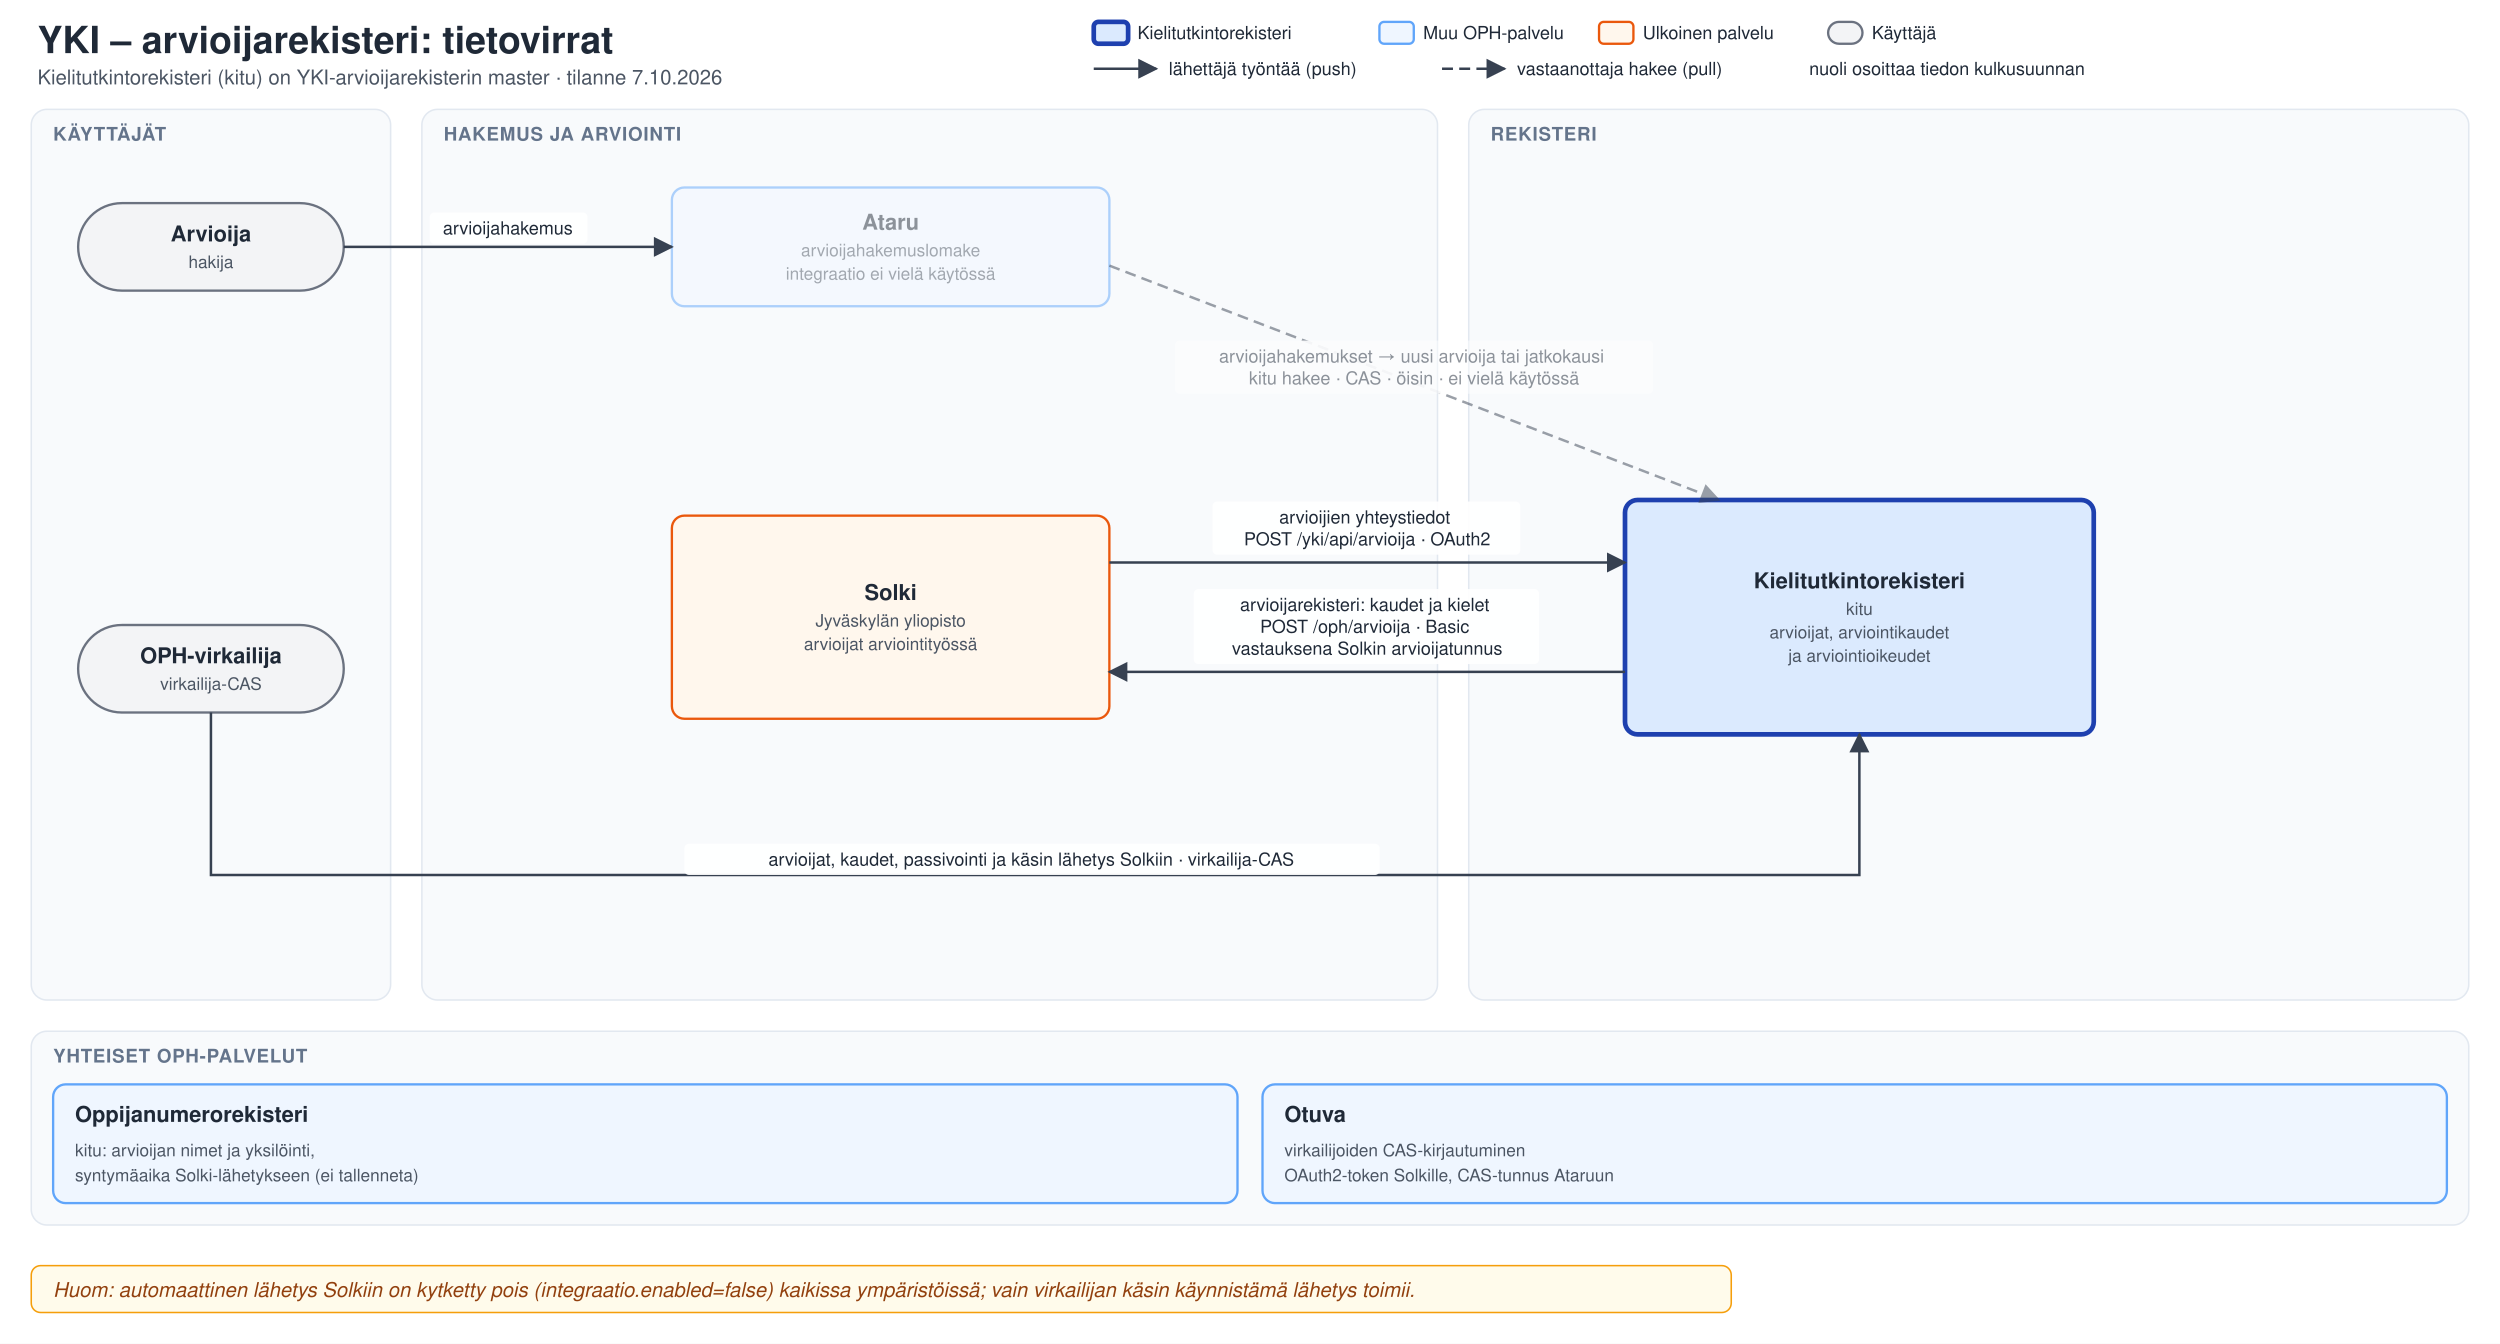
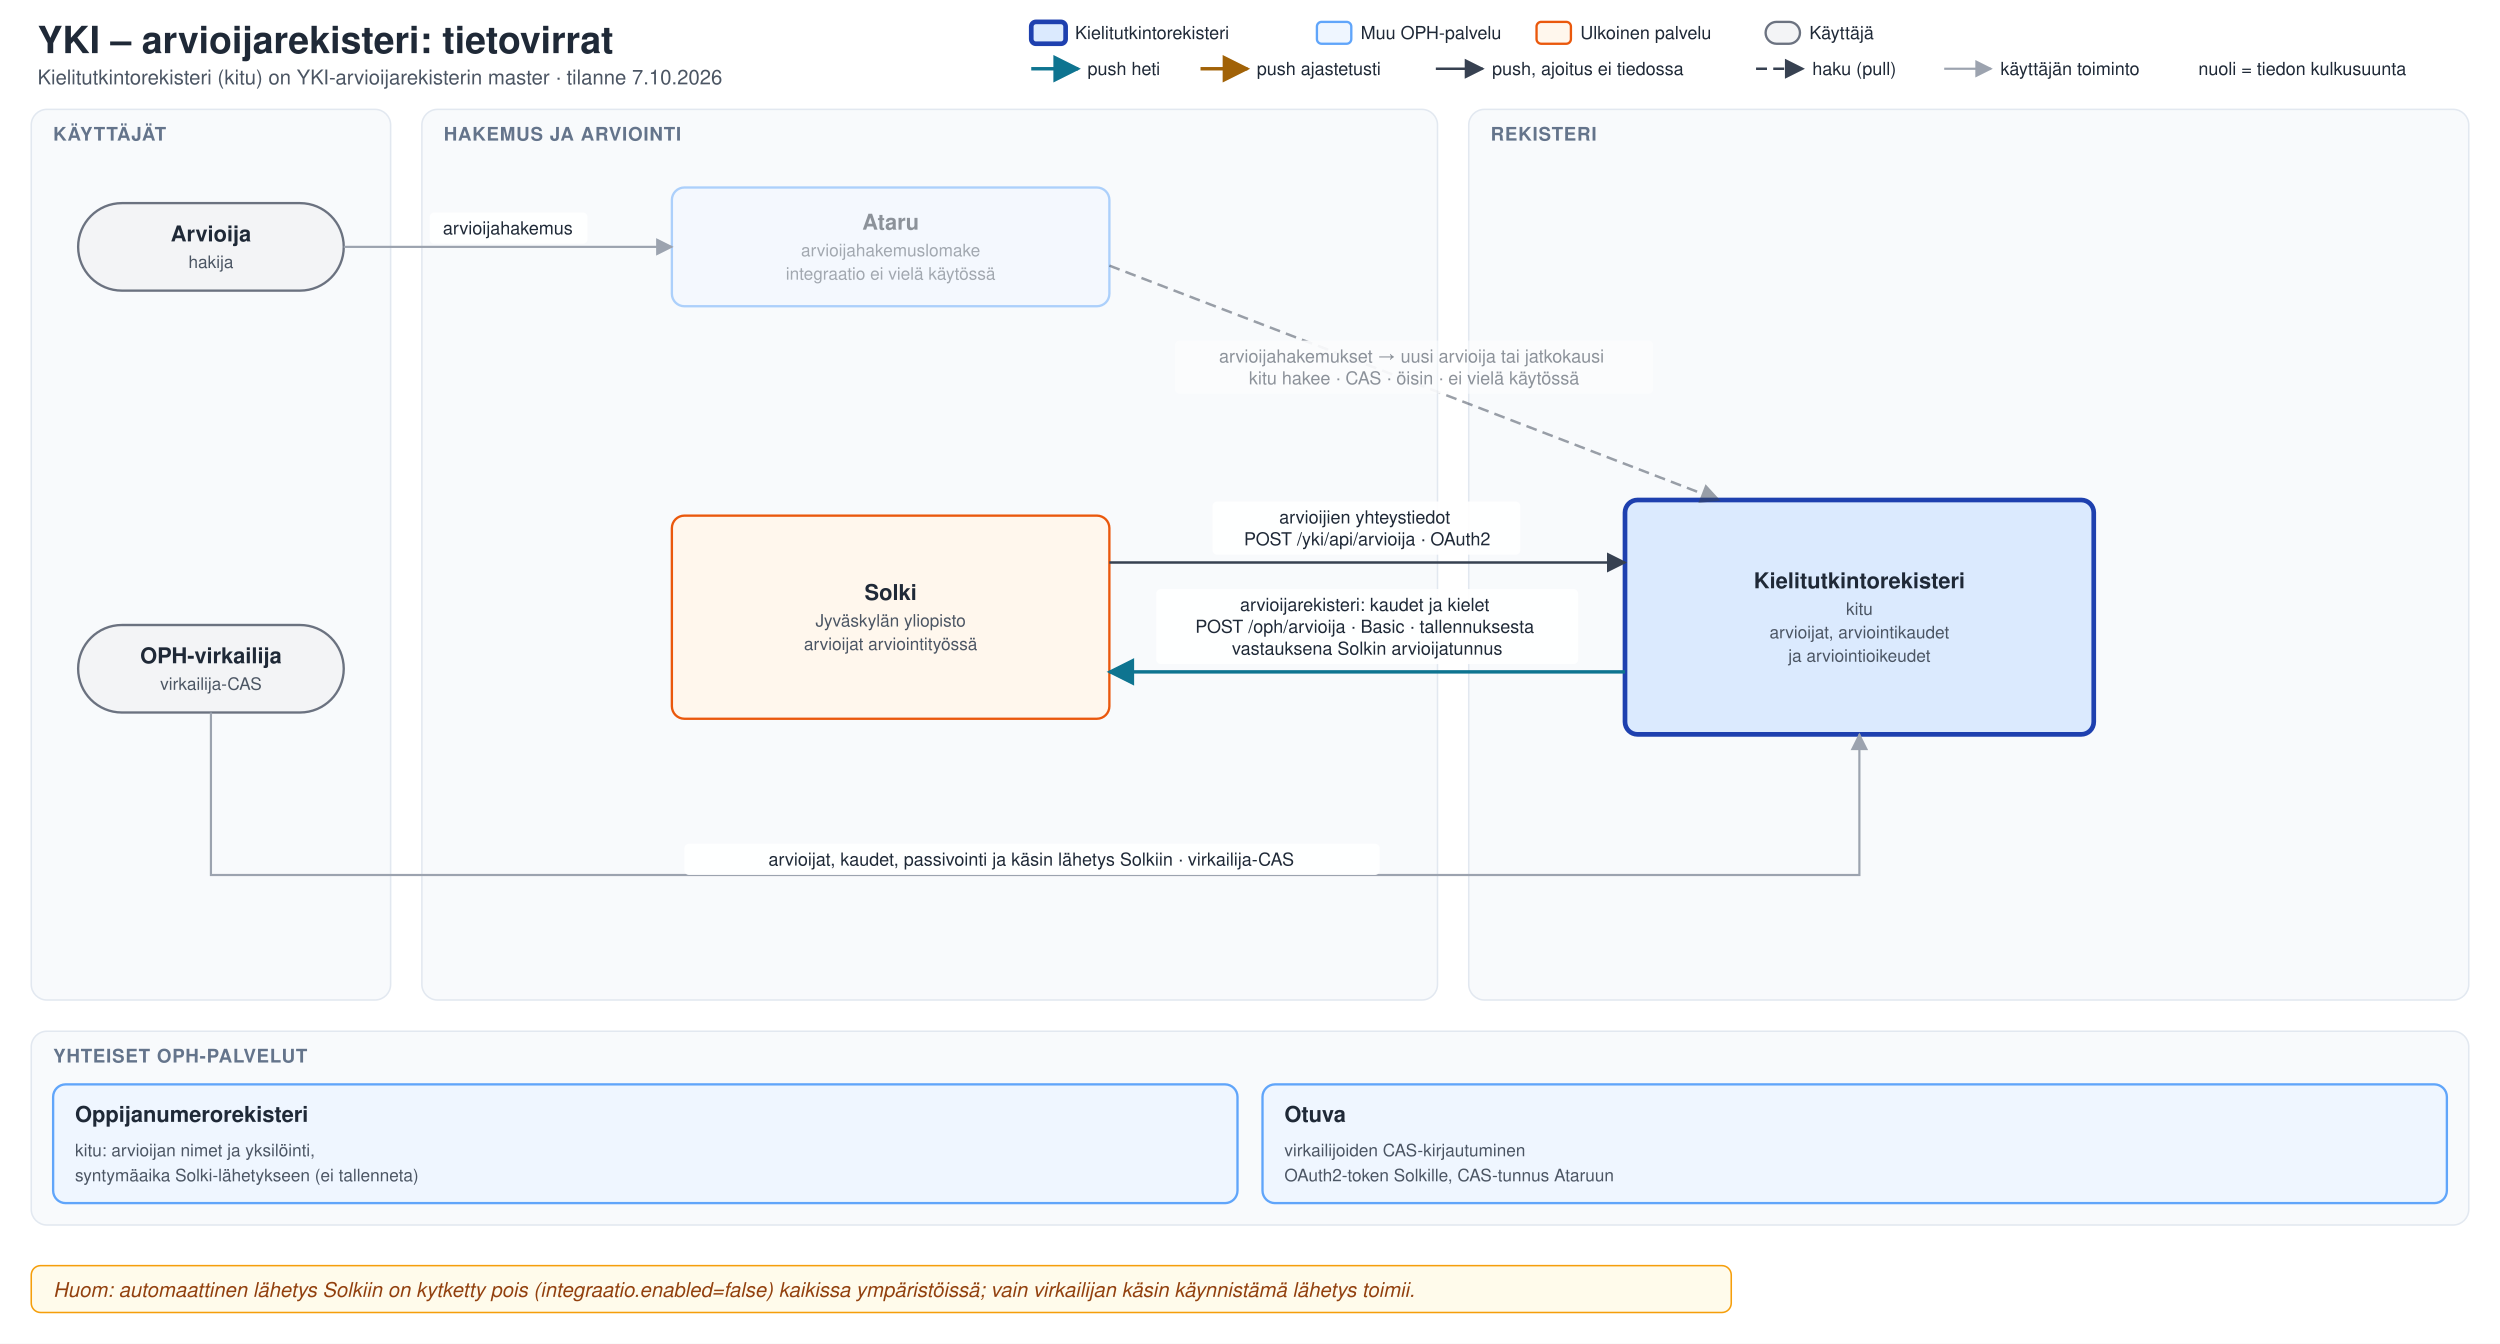
<svg xmlns="http://www.w3.org/2000/svg" width="1600" height="860" viewBox="0 0 1600 860">
  <defs>
    <style>
    text { font-family: Helvetica, Arial, sans-serif; fill: #1f2937; }
    .tausta { fill: #ffffff; }
    .otsikko { font-size: 24px; font-weight: bold; }
    .alaotsikko { font-size: 13px; fill: #4b5563; }
    .kaista { fill: #f8fafc; stroke: #e2e8f0; stroke-width: 1; }
    .kaistan-nimi { font-size: 12px; font-weight: bold; fill: #64748b; letter-spacing: 0.5px; }
    .laatikko rect { stroke-width: 1.5; }
    .nimi { font-size: 14px; font-weight: bold; }
    .lisatieto { font-size: 11px; fill: #4b5563; }
    .kitu rect { fill: #dbeafe; stroke: #1e40af; stroke-width: 3; }
    .kios rect { fill: #ede9fe; stroke: #6d28d9; stroke-width: 2.5; }
    .oph rect { fill: #eff6ff; stroke: #60a5fa; }
    .ulkoinen rect { fill: #fff7ed; stroke: #ea580c; }
    .infra rect { fill: #f0fdf4; stroke: #16a34a; }
    .toimija rect { fill: #f3f4f6; stroke: #6b7280; }
    .ryhma { fill: #f5f9ff; stroke: #60a5fa; stroke-width: 1.5; stroke-dasharray: 4 3; }
    .ryhman-nimi { font-size: 14px; font-weight: bold; fill: #1e3a8a; }
    .nuoli path { fill: none; stroke: #374151; stroke-width: 1.6; }
+     .heti path { stroke: #0e7490; stroke-width: 2.2; }
+     .ajastettu path { stroke: #a16207; stroke-width: 2.2; }
    .pull path { stroke-dasharray: 7 4; }
+     .kayttaja path { stroke: #9ca3af; stroke-width: 1.4; }
    .nuolen-teksti rect { fill: #ffffff; fill-opacity: 0.92; }
    .nuolen-teksti text { font-size: 11.5px; }
    .ei-kaytossa { opacity: 0.5; }
    .huom { font-size: 13px; font-style: italic; fill: #92400e; }
    .huom-tausta { fill: #fffbeb; stroke: #f59e0b; stroke-width: 1; }
    .selite { font-size: 11.5px; }
    </style>
-     <marker id="karki" viewBox="0 0 10 10" refX="9" refY="5" markerWidth="8" markerHeight="8" orient="auto-start-reverse">
+     <marker id="karki-heti" viewBox="0 0 10 10" refX="9" refY="5" markerWidth="8" markerHeight="8" orient="auto-start-reverse">
+       <path d="M 0,0 L 10,5 L 0,10 z" fill="#0e7490" />
+     </marker>
+     <marker id="karki-ajastettu" viewBox="0 0 10 10" refX="9" refY="5" markerWidth="8" markerHeight="8" orient="auto-start-reverse">
+       <path d="M 0,0 L 10,5 L 0,10 z" fill="#a16207" />
+     </marker>
+     <marker id="karki-push" viewBox="0 0 10 10" refX="9" refY="5" markerWidth="8" markerHeight="8" orient="auto-start-reverse">
      <path d="M 0,0 L 10,5 L 0,10 z" fill="#374151" />
+     </marker>
+     <marker id="karki-pull" viewBox="0 0 10 10" refX="9" refY="5" markerWidth="8" markerHeight="8" orient="auto-start-reverse">
+       <path d="M 0,0 L 10,5 L 0,10 z" fill="#374151" />
+     </marker>
+     <marker id="karki-kayttaja" viewBox="0 0 10 10" refX="9" refY="5" markerWidth="8" markerHeight="8" orient="auto-start-reverse">
+       <path d="M 0,0 L 10,5 L 0,10 z" fill="#9ca3af" />
    </marker>
  </defs>
  <rect class="tausta" x="0" y="0" width="1600" height="860" />
  <g id="otsikko">
    <text class="otsikko" x="24" y="34">YKI – arvioijarekisteri: tietovirrat</text>
    <text class="alaotsikko" x="24" y="54">Kielitutkintorekisteri (kitu) on YKI-arvioijarekisterin master · tilanne 7.10.2026</text>
  </g>
  <g id="selite">
    <g class="laatikko kitu">
-       <rect x="700" y="14" width="22" height="14" rx="3" />
-     </g>
-     <text class="selite" x="728" y="25">Kielitutkintorekisteri</text>
+       <rect x="660" y="14" width="22" height="14" rx="3" />
+     </g>
+     <text class="selite" x="688" y="25">Kielitutkintorekisteri</text>
    <g class="laatikko oph">
-       <rect x="882.825" y="14" width="22" height="14" rx="3" />
-     </g>
-     <text class="selite" x="910.825" y="25">Muu OPH-palvelu</text>
+       <rect x="842.825" y="14" width="22" height="14" rx="3" />
+     </g>
+     <text class="selite" x="870.825" y="25">Muu OPH-palvelu</text>
    <g class="laatikko ulkoinen">
-       <rect x="1023.388" y="14" width="22" height="14" rx="3" />
-     </g>
-     <text class="selite" x="1051.388" y="25">Ulkoinen palvelu</text>
+       <rect x="983.388" y="14" width="22" height="14" rx="3" />
+     </g>
+     <text class="selite" x="1011.388" y="25">Ulkoinen palvelu</text>
    <g class="laatikko toimija">
-       <rect x="1169.988" y="14" width="22" height="14" rx="7" />
-     </g>
-     <text class="selite" x="1197.988" y="25">Käyttäjä</text>
+       <rect x="1129.988" y="14" width="22" height="14" rx="7" />
+     </g>
+     <text class="selite" x="1157.988" y="25">Käyttäjä</text>
+     <g class="nuoli heti">
+       <path d="M 660,44 L 690,44" marker-end="url(#karki-heti)" />
+     </g>
+     <text class="selite" x="696" y="48">push heti</text>
+     <g class="nuoli ajastettu">
+       <path d="M 768.337,44 L 798.337,44" marker-end="url(#karki-ajastettu)" />
+     </g>
+     <text class="selite" x="804.337" y="48">push ajastetusti</text>
    <g class="nuoli push">
-       <path d="M 700,44 L 740,44" marker-end="url(#karki)" />
-     </g>
-     <text class="selite" x="748" y="48">lähettäjä työntää (push)</text>
+       <path d="M 918.938,44 L 948.938,44" marker-end="url(#karki-push)" />
+     </g>
+     <text class="selite" x="954.938" y="48">push, ajoitus ei tiedossa</text>
    <g class="nuoli pull">
-       <path d="M 922.9,44 L 962.9,44" marker-end="url(#karki)" />
-     </g>
-     <text class="selite" x="970.9" y="48">vastaanottaja hakee (pull)</text>
-     <text class="selite" x="1157.875" y="48">nuoli osoittaa tiedon kulkusuunnan</text>
+       <path d="M 1123.875,44 L 1153.875,44" marker-end="url(#karki-pull)" />
+     </g>
+     <text class="selite" x="1159.875" y="48">haku (pull)</text>
+     <g class="nuoli kayttaja">
+       <path d="M 1244.287,44 L 1274.287,44" marker-end="url(#karki-kayttaja)" />
+     </g>
+     <text class="selite" x="1280.287" y="48">käyttäjän toiminto</text>
+     <text class="selite" x="1406.962" y="48">nuoli = tiedon kulkusuunta</text>
  </g>
  <g id="kaista-toimijat">
    <rect class="kaista" x="20" y="70" width="230" height="570" rx="10" />
    <text class="kaistan-nimi" x="34" y="90">KÄYTTÄJÄT</text>
  </g>
  <g id="kaista-hakemus">
    <rect class="kaista" x="270" y="70" width="650" height="570" rx="10" />
    <text class="kaistan-nimi" x="284" y="90">HAKEMUS JA ARVIOINTI</text>
  </g>
  <g id="kaista-rekisteri">
    <rect class="kaista" x="940" y="70" width="640" height="570" rx="10" />
    <text class="kaistan-nimi" x="954" y="90">REKISTERI</text>
  </g>
  <g id="arvioija" class="laatikko toimija">
    <rect x="50" y="130" width="170" height="56" rx="28" />
    <text class="nimi" x="135" y="154.5" text-anchor="middle">Arvioija</text>
    <text class="lisatieto" x="135" y="171.5" text-anchor="middle">hakija</text>
  </g>
  <g id="virkailija" class="laatikko toimija">
    <rect x="50" y="400" width="170" height="56" rx="28" />
    <text class="nimi" x="135" y="424.5" text-anchor="middle">OPH-virkailija</text>
    <text class="lisatieto" x="135" y="441.5" text-anchor="middle">virkailija-CAS</text>
  </g>
  <g id="ataru" class="laatikko oph ei-kaytossa">
    <rect x="430" y="120" width="280" height="76" rx="8" />
    <text class="nimi" x="570" y="147" text-anchor="middle">Ataru</text>
    <text class="lisatieto" x="570" y="164" text-anchor="middle">arvioijahakemuslomake</text>
    <text class="lisatieto" x="570" y="179" text-anchor="middle">integraatio ei vielä käytössä</text>
  </g>
  <g id="solki" class="laatikko ulkoinen">
    <rect x="430" y="330" width="280" height="130" rx="8" />
    <text class="nimi" x="570" y="384" text-anchor="middle">Solki</text>
    <text class="lisatieto" x="570" y="401" text-anchor="middle">Jyväskylän yliopisto</text>
    <text class="lisatieto" x="570" y="416" text-anchor="middle">arvioijat arviointityössä</text>
  </g>
  <g id="kitu" class="laatikko kitu">
    <rect x="1040" y="320" width="300" height="150" rx="8" />
    <text class="nimi" x="1190" y="376.5" text-anchor="middle">Kielitutkintorekisteri</text>
    <text class="lisatieto" x="1190" y="393.5" text-anchor="middle">kitu</text>
    <text class="lisatieto" x="1190" y="408.5" text-anchor="middle">arvioijat, arviointikaudet</text>
    <text class="lisatieto" x="1190" y="423.5" text-anchor="middle">ja arviointioikeudet</text>
  </g>
-   <g id="arvioija-ataru" class="nuoli push">
-     <path d="M 220,158 L 430,158" marker-end="url(#karki)" />
+   <g id="arvioija-ataru" class="nuoli kayttaja">
+     <path d="M 220,158 L 430,158" marker-end="url(#karki-kayttaja)" />
    <g class="nuolen-teksti">
      <rect x="275" y="136" width="101" height="20" rx="3" />
      <text x="325" y="150" text-anchor="middle">
        <tspan x="325" y="150">arvioijahakemus</tspan>
      </text>
    </g>
  </g>
  <g id="kitu-hakee-atarusta" class="nuoli pull ei-kaytossa">
-     <path d="M 710,170 L 1100,320" marker-end="url(#karki)" />
+     <path d="M 710,170 L 1100,320" marker-end="url(#karki-pull)" />
    <g class="nuolen-teksti">
      <rect x="752" y="218" width="306" height="34" rx="3" />
      <text x="905" y="232" text-anchor="middle">
        <tspan x="905" y="232">arvioijahakemukset → uusi arvioija tai jatkokausi</tspan>
        <tspan x="905" y="246">kitu hakee · CAS · öisin · ei vielä käytössä</tspan>
      </text>
    </g>
  </g>
  <g id="solki-kitu-yhteystiedot" class="nuoli push">
-     <path d="M 710,360 L 1040,360" marker-end="url(#karki)" />
+     <path d="M 710,360 L 1040,360" marker-end="url(#karki-push)" />
    <g class="nuolen-teksti">
      <rect x="776" y="321" width="197" height="34" rx="3" />
      <text x="875" y="335" text-anchor="middle">
        <tspan x="875" y="335">arvioijien yhteystiedot</tspan>
        <tspan x="875" y="349">POST /yki/api/arvioija · OAuth2</tspan>
      </text>
    </g>
  </g>
-   <g id="kitu-solki-arvioijarekisteri" class="nuoli push">
-     <path d="M 1040,430 L 710,430" marker-end="url(#karki)" />
-     <g class="nuolen-teksti">
-       <rect x="764" y="377" width="221" height="48" rx="3" />
+   <g id="kitu-solki-arvioijarekisteri" class="nuoli heti">
+     <path d="M 1040,430 L 710,430" marker-end="url(#karki-heti)" />
+     <g class="nuolen-teksti">
+       <rect x="740" y="377" width="270" height="48" rx="3" />
      <text x="875" y="391" text-anchor="middle">
        <tspan x="875" y="391">arvioijarekisteri: kaudet ja kielet</tspan>
-         <tspan x="875" y="405">POST /oph/arvioija · Basic</tspan>
+         <tspan x="875" y="405">POST /oph/arvioija · Basic · tallennuksesta</tspan>
        <tspan x="875" y="419">vastauksena Solkin arvioijatunnus</tspan>
      </text>
    </g>
  </g>
-   <g id="virkailija-kitu" class="nuoli push">
-     <path d="M 135,456 L 135,560 L 1190,560 L 1190,470" marker-end="url(#karki)" />
+   <g id="virkailija-kitu" class="nuoli kayttaja">
+     <path d="M 135,456 L 135,560 L 1190,560 L 1190,470" marker-end="url(#karki-kayttaja)" />
    <g class="nuolen-teksti">
      <rect x="438" y="540" width="445" height="20" rx="3" />
      <text x="660" y="554" text-anchor="middle">
        <tspan x="660" y="554">arvioijat, kaudet, passivointi ja käsin lähetys Solkiin · virkailija-CAS</tspan>
      </text>
    </g>
  </g>
  <g id="kaista-yhteiset">
    <rect class="kaista" x="20" y="660" width="1560" height="124" rx="10" />
    <text class="kaistan-nimi" x="34" y="680">YHTEISET OPH-PALVELUT</text>
  </g>
  <g id="onr" class="laatikko oph">
    <rect x="34.0" y="694" width="758" height="76" rx="8" />
    <text class="nimi" x="48.0" y="718">Oppijanumerorekisteri</text>
    <text class="lisatieto" x="48.0" y="740">kitu: arvioijan nimet ja yksilöinti,</text>
    <text class="lisatieto" x="48.0" y="756">syntymäaika Solki-lähetykseen (ei tallenneta)</text>
  </g>
  <g id="otuva" class="laatikko oph">
    <rect x="808.0" y="694" width="758" height="76" rx="8" />
    <text class="nimi" x="822.0" y="718">Otuva</text>
    <text class="lisatieto" x="822.0" y="740">virkailijoiden CAS-kirjautuminen</text>
    <text class="lisatieto" x="822.0" y="756">OAuth2-token Solkille, CAS-tunnus Ataruun</text>
  </g>
  <g id="huom">
    <rect class="huom-tausta" x="20" y="810" width="1088" height="30" rx="6" />
    <text class="huom" x="34" y="830">Huom: automaattinen lähetys Solkiin on kytketty pois (integraatio.enabled=false) kaikissa ympäristöissä; vain virkailijan käsin käynnistämä lähetys toimii.</text>
  </g>
</svg>
